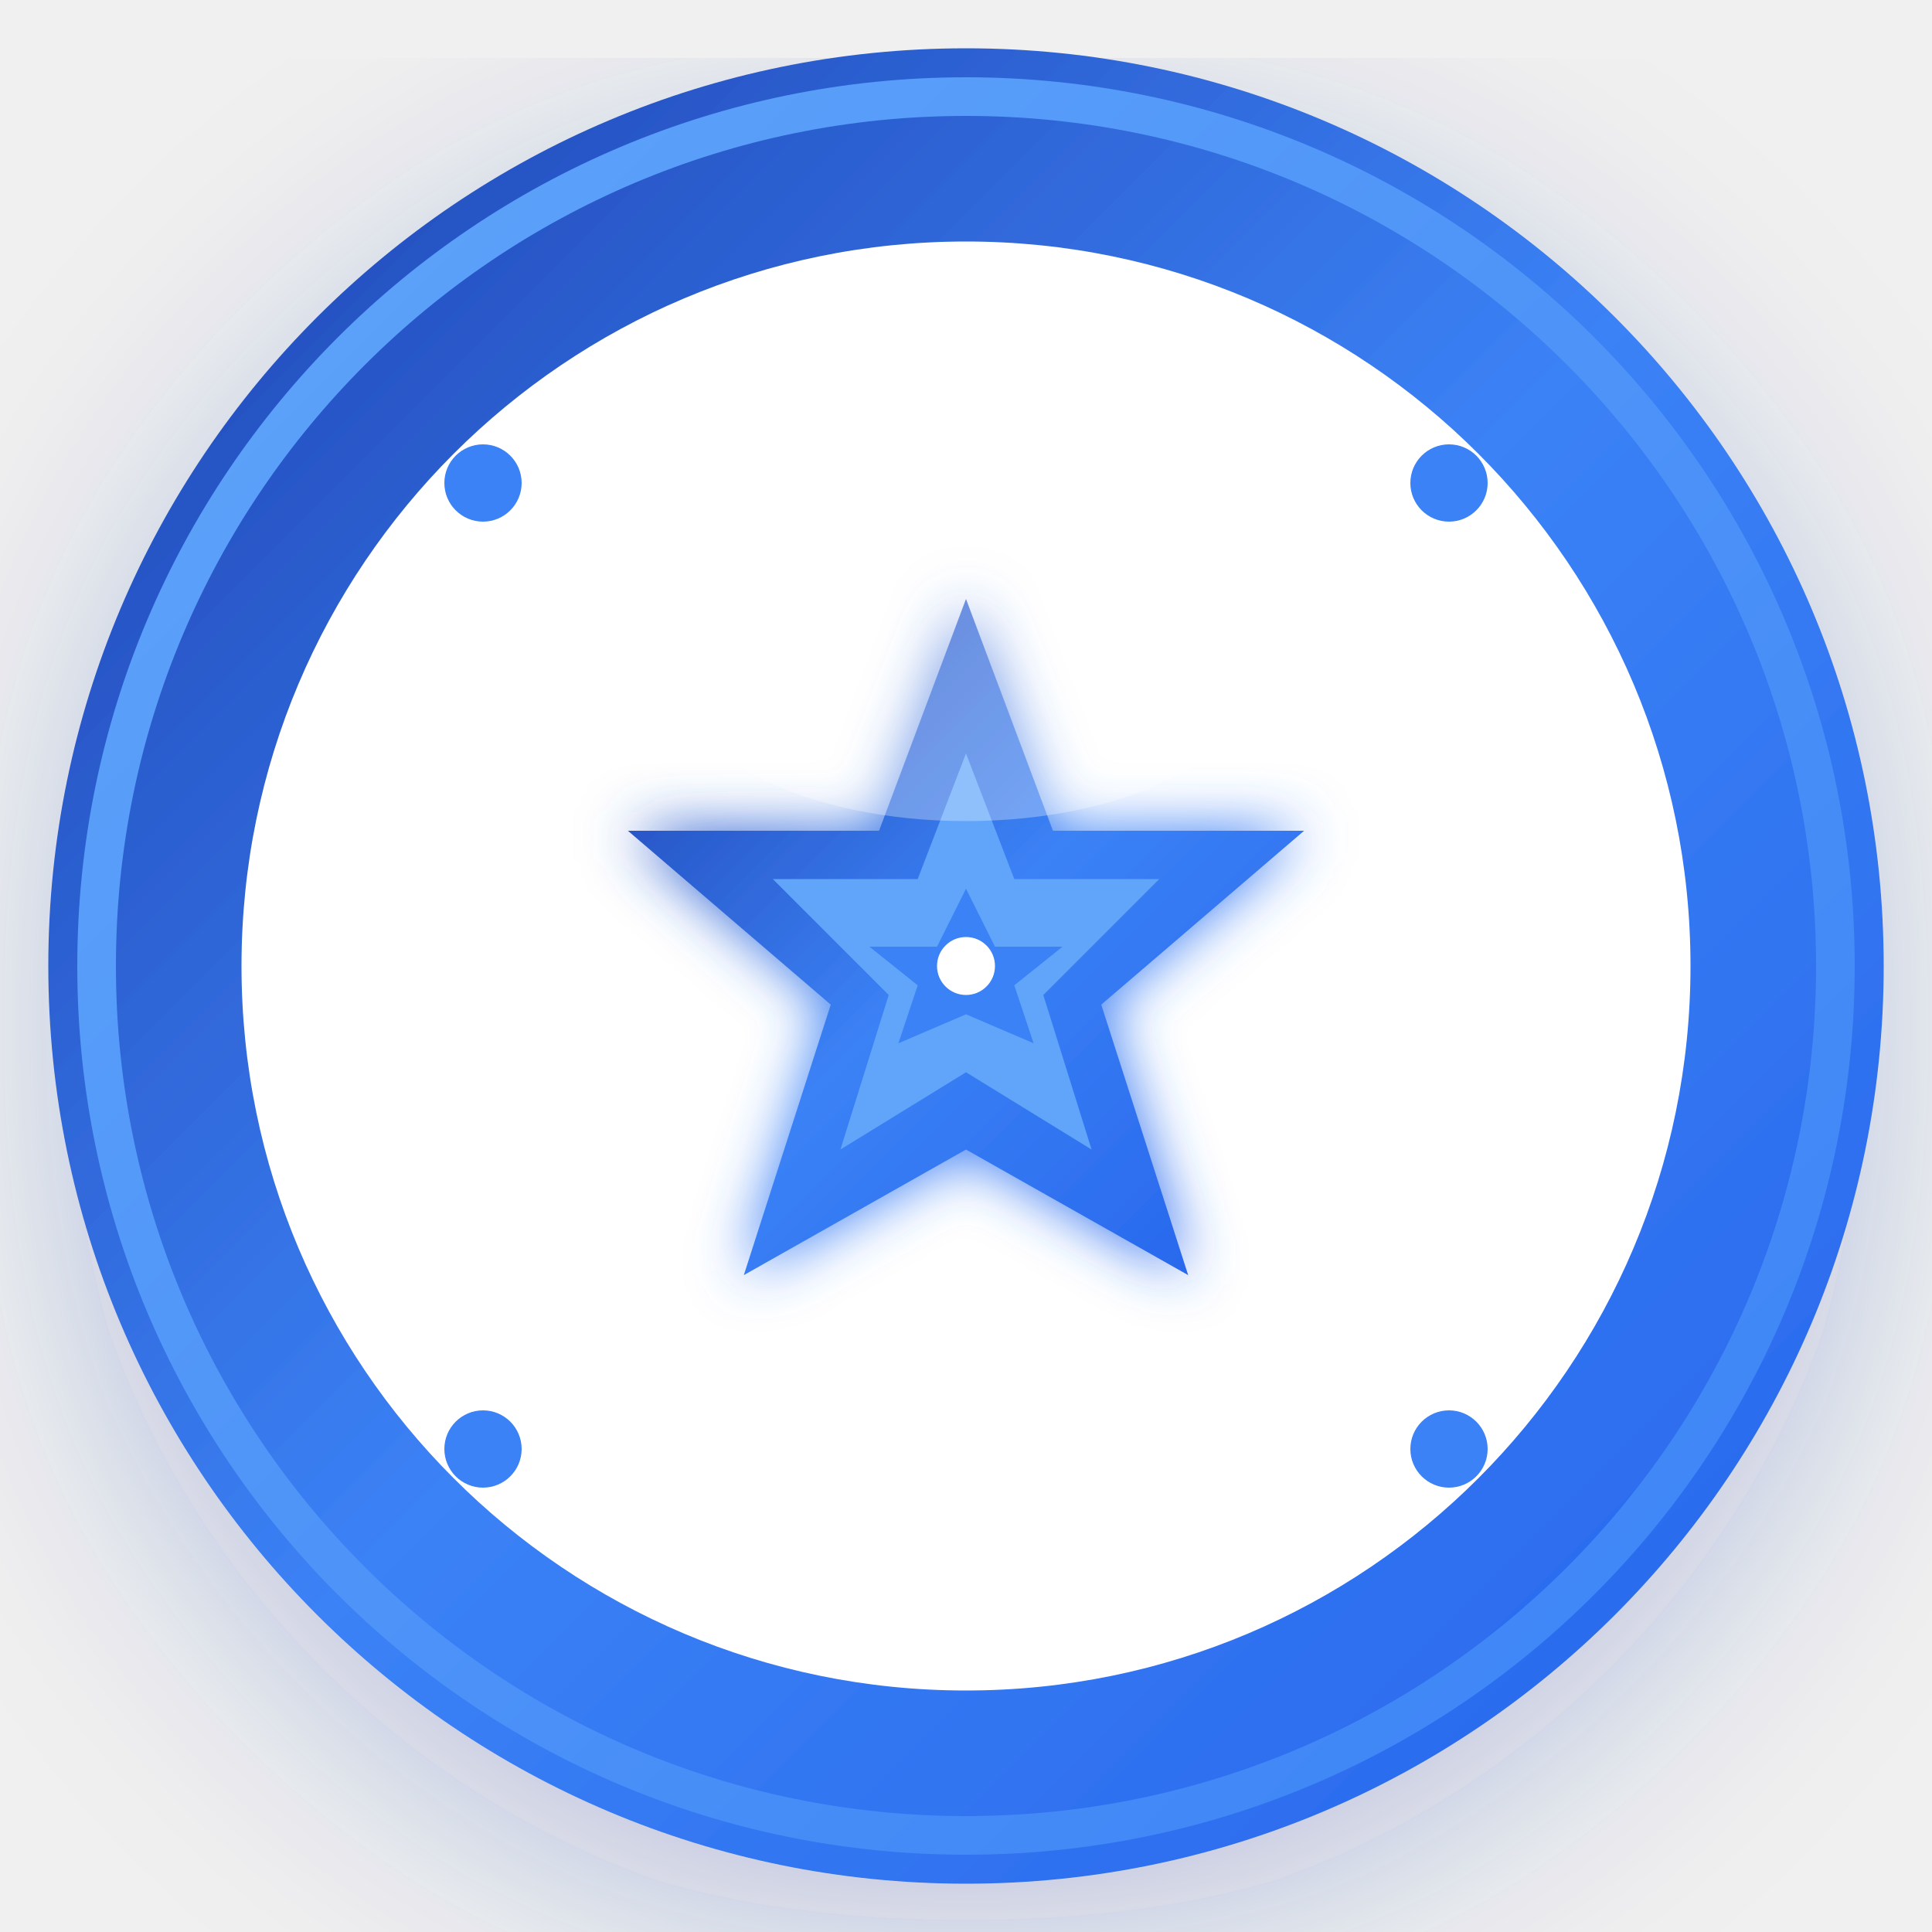
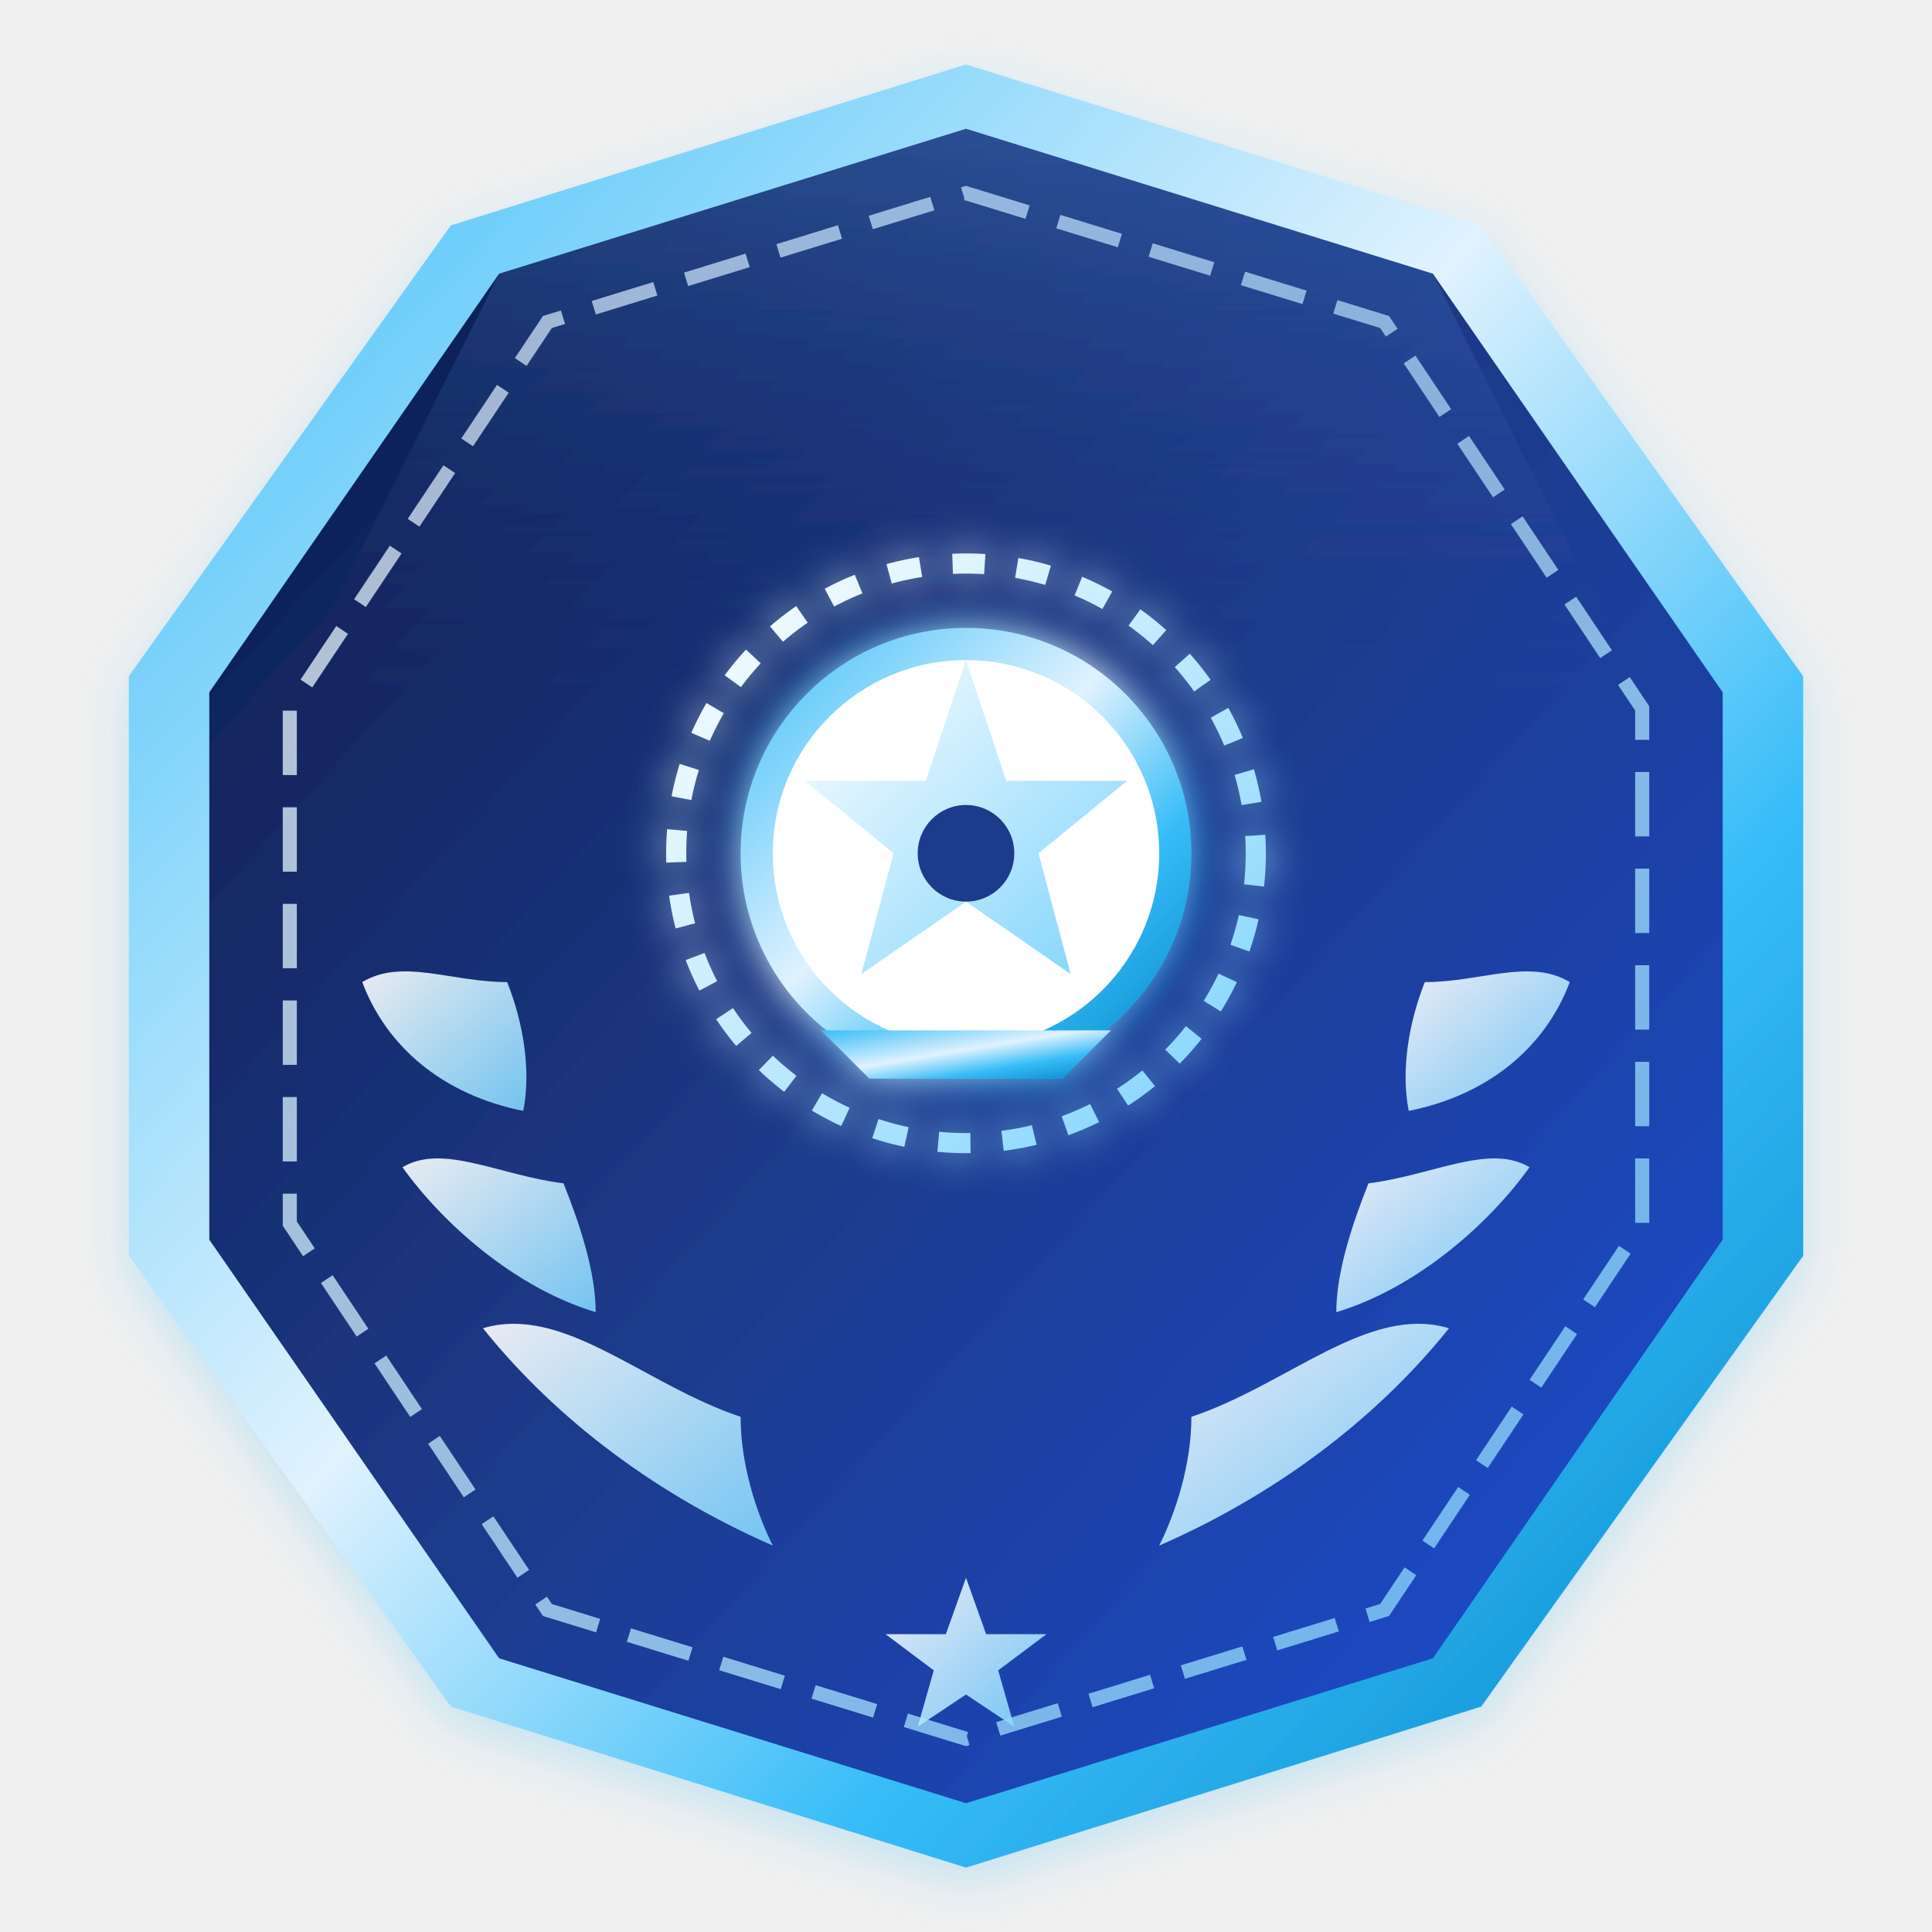
- <svg xmlns="http://www.w3.org/2000/svg" viewBox="0 0 200 200">
+ <svg xmlns="http://www.w3.org/2000/svg" viewBox="0 0 240 240" width="100%" height="100%">
  <defs>
-     <linearGradient id="badgeGradient12" x1="0%" y1="0%" x2="100%" y2="100%">
-       <stop offset="0%" style="stop-color:#1e40af;stop-opacity:1" />
-       <stop offset="50%" style="stop-color:#3b82f6;stop-opacity:1" />
-       <stop offset="100%" style="stop-color:#2563eb;stop-opacity:1" />
+     <linearGradient id="shieldBg" x1="0%" y1="0%" x2="100%" y2="100%">
+       <stop offset="0%" stop-color="#0a1945" />
+       <stop offset="50%" stop-color="#1e3a8a" />
+       <stop offset="100%" stop-color="#1d4ed8" />
    </linearGradient>
-     <linearGradient id="blueAccent12" x1="0%" y1="0%" x2="100%" y2="100%">
-       <stop offset="0%" style="stop-color:#60a5fa;stop-opacity:1" />
-       <stop offset="100%" style="stop-color:#3b82f6;stop-opacity:1" />
+     <linearGradient id="shieldHighlight" x1="0%" y1="0%" x2="0%" y2="100%">
+       <stop offset="0%" stop-color="#60a5fa" stop-opacity="0.5" />
+       <stop offset="100%" stop-color="#1e3a8a" stop-opacity="0" />
    </linearGradient>
-     <filter id="shadow12" x="-20%" y="-20%" width="140%" height="140%">
-       <feDropShadow dx="0" dy="6" stdDeviation="12" flood-color="#1e40af" flood-opacity="0.25" />
+     <linearGradient id="tierRim" x1="0%" y1="0%" x2="100%" y2="100%">
+       <stop offset="0%" stop-color="#38bdf8" />
+       <stop offset="45%" stop-color="#e0f2fe" />
+       <stop offset="70%" stop-color="#38bdf8" />
+       <stop offset="100%" stop-color="#0284c7" />
+     </linearGradient>
+     <linearGradient id="tierAccent" x1="0%" y1="0%" x2="100%" y2="100%">
+       <stop offset="0%" stop-color="#ffffff" />
+       <stop offset="100%" stop-color="#7dd3fc" />
+     </linearGradient>
+     <filter id="badgeShadow" x="-20%" y="-20%" width="140%" height="140%">
+       <feDropShadow dx="0" dy="8" stdDeviation="10" flood-color="#0a1945" flood-opacity="0.35" />
+       <feDropShadow dx="0" dy="2" stdDeviation="3" flood-color="#38bdf8" flood-opacity="0.25" />
    </filter>
-     <filter id="glow12" x="-50%" y="-50%" width="200%" height="200%">
-       <feGaussianBlur stdDeviation="3" result="coloredBlur" />
+     <filter id="iconGlow" x="-30%" y="-30%" width="160%" height="160%">
+       <feGaussianBlur stdDeviation="2.5" result="blur" />
      <feMerge>
-         <feMergeNode in="coloredBlur" />
+         <feMergeNode in="blur" />
        <feMergeNode in="SourceGraphic" />
      </feMerge>
    </filter>
  </defs>
-   <circle cx="100" cy="100" r="95" fill="url(#badgeGradient12)" filter="url(#shadow12)" />
-   <circle cx="100" cy="100" r="90" fill="none" stroke="url(#blueAccent12)" stroke-width="4" />
-   <circle cx="100" cy="100" r="75" fill="#ffffff" />
-   <g transform="translate(100, 100)" filter="url(#glow12)">
-     <polygon points="0,-38 9,-14 35,-14 14,4 23,32 0,19 -23,32 -14,4 -35,-14 -9,-14" fill="url(#badgeGradient12)" />
-     <polygon points="0,-22 5,-9 20,-9 8,3 13,19 0,11 -13,19 -8,3 -20,-9 -5,-9" fill="#60a5fa" />
-     <polygon points="0,-8 3,-2 10,-2 5,2 7,8 0,5 -7,8 -5,2 -10,-2 -3,-2" fill="#3b82f6" />
-     <circle cx="0" cy="0" r="3" fill="#ffffff" />
+   <g filter="url(#badgeShadow)">
+     <polygon points="120,8 184,28 224,84 224,156 184,212 120,232 56,212 16,156 16,84 56,28" fill="url(#tierRim)" />
+     <polygon points="120,16 178,34 214,86 214,154 178,206 120,224 62,206 26,154 26,86 62,34" fill="url(#shieldBg)" />
+     <polygon points="120,24 172,40 204,88 204,152 172,200 120,216 68,200 36,152 36,88 68,40" fill="none" stroke="url(#tierAccent)" stroke-width="1.75" stroke-opacity="0.75" stroke-dasharray="8 4" />
+     <path d="M62,34 L120,16 L178,34 L204,86 L36,86 Z" fill="url(#shieldHighlight)" opacity="0.6" />
  </g>
-   <circle cx="50" cy="50" r="4" fill="#3b82f6" />
-   <circle cx="150" cy="50" r="4" fill="#3b82f6" />
-   <circle cx="50" cy="150" r="4" fill="#3b82f6" />
-   <circle cx="150" cy="150" r="4" fill="#3b82f6" />
-   <ellipse cx="100" cy="70" rx="30" ry="15" fill="rgba(255,255,255,0.3)" />
+   <g fill="url(#tierAccent)" opacity="0.9">
+     <path d="M60,165 C68,175 80,185 96,192 C94,188 92,182 92,176 C80,172 70,162 60,165 Z" />
+     <path d="M50,145 C55,152 64,160 74,163 C74,158 72,152 70,147 C62,146 55,142 50,145 Z" />
+     <path d="M45,122 C48,130 55,136 65,138 C66,133 65,127 63,122 C56,122 50,119 45,122 Z" />
+     <path d="M180,165 C172,175 160,185 144,192 C146,188 148,182 148,176 C160,172 170,162 180,165 Z" />
+     <path d="M190,145 C185,152 176,160 166,163 C166,158 168,152 170,147 C178,146 185,142 190,145 Z" />
+     <path d="M195,122 C192,130 185,136 175,138 C174,133 175,127 177,122 C184,122 190,119 195,122 Z" />
+     <polygon points="120,196 122.5,203 130,203 124,207.5 126,214.5 120,210.5 114,214.5 116,207.5 110,203 117.5,203" fill="url(#tierAccent)" />
+   </g>
+   <g transform="translate(120, 106)" filter="url(#iconGlow)">
+     <circle cx="0" cy="0" r="36" fill="none" stroke="url(#tierAccent)" stroke-width="2.5" stroke-dasharray="4 4" />
+     <circle cx="0" cy="0" r="28" fill="url(#tierRim)" />
+     <circle cx="0" cy="0" r="24" fill="#ffffff" />
+     <polygon points="0,-24 5,-9 20,-9 9,0 13,15 0,6 -13,15 -9,0 -20,-9 -5,-9" fill="url(#tierAccent)" />
+     <circle cx="0" cy="0" r="6" fill="#1e3a8a" />
+     <path d="M-18,22 L18,22 L12,28 L-12,28 Z" fill="url(#tierRim)" />
+   </g>
</svg>
